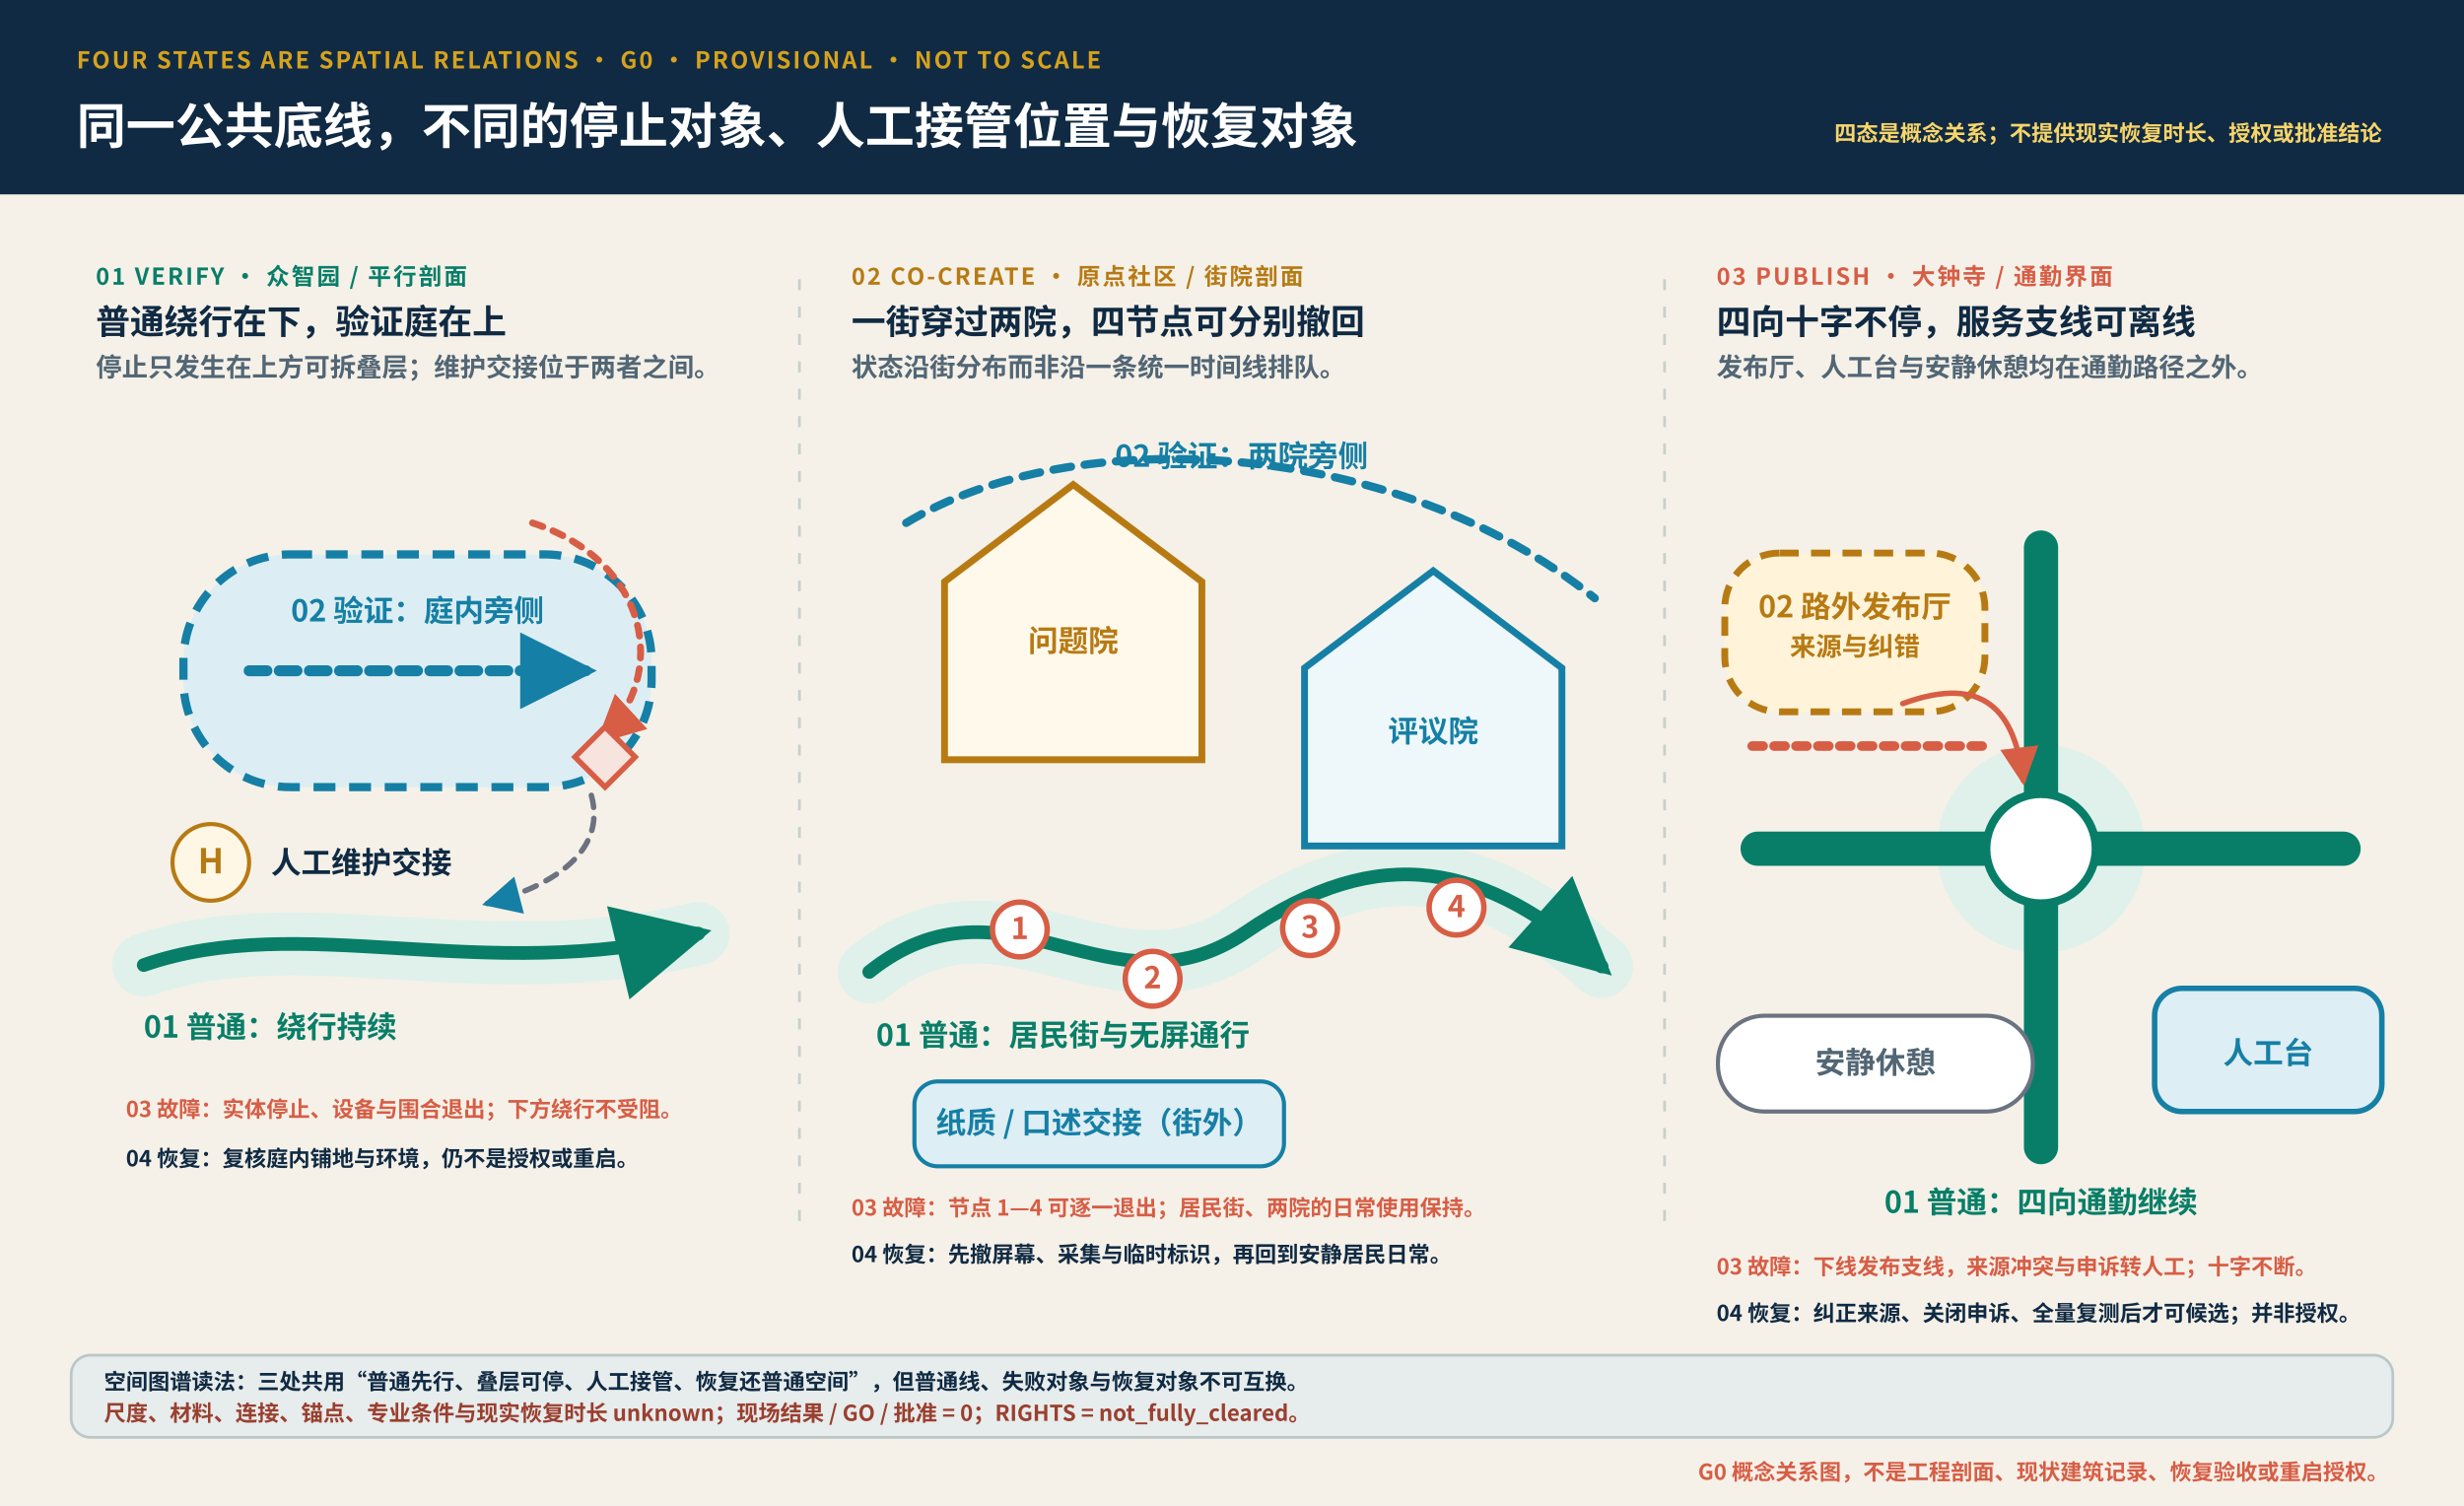
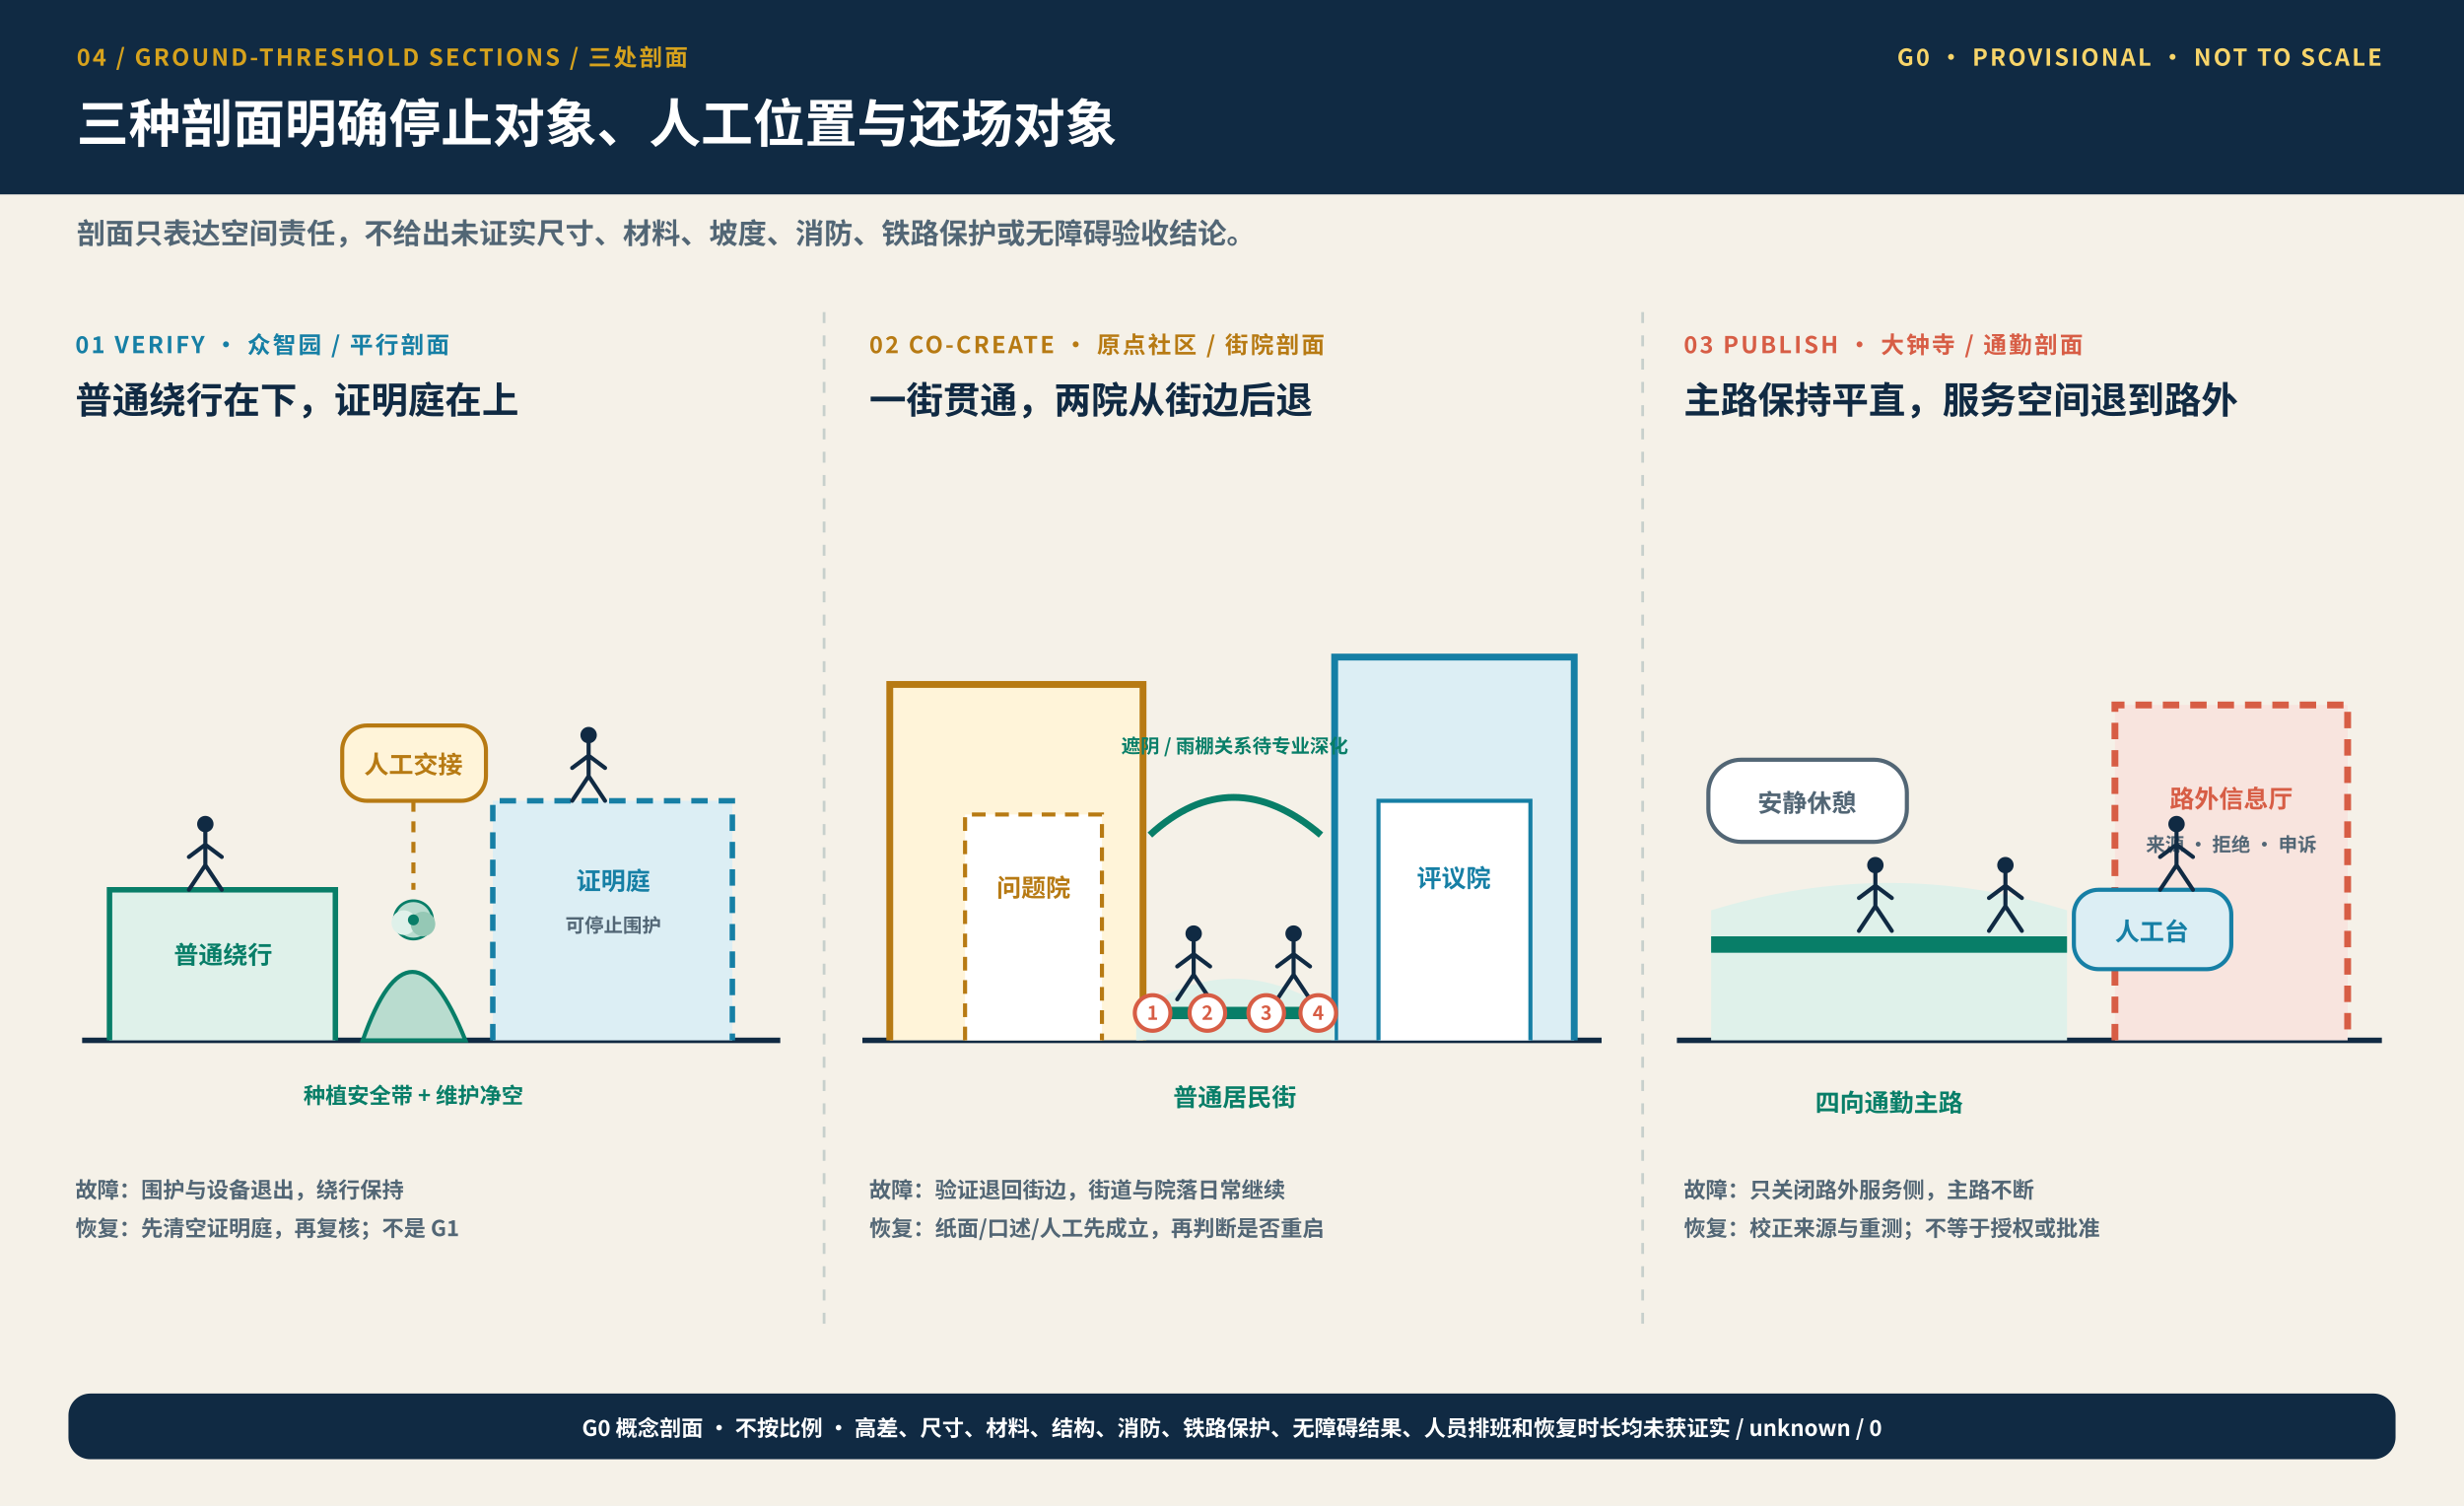
<svg xmlns="http://www.w3.org/2000/svg" width="1800" height="1100" viewBox="0 0 1800 1100" role="img" aria-labelledby="title desc">
  <defs>
-     <style>.sans{font-family:"Microsoft YaHei","Noto Sans CJK SC","Segoe UI",sans-serif}.ink{fill:#102A43}.muted{fill:#526675}.micro{font-size:16px;font-weight:700}.small{font-size:19px;font-weight:750}.body{font-size:22px;font-weight:800}.label{font-size:25px;font-weight:900}.head{font-size:36px;font-weight:900}.kicker{font-size:17px;font-weight:900;letter-spacing:1.5px}.ordinary{stroke:#087E68}.proof{stroke:#167FA5}.failure{stroke:#D75D45}.restore{stroke:#6B7280}.cap{stroke-linecap:round;stroke-linejoin:round}.dash{stroke-dasharray:13 10}</style>
-     <marker id="aG" viewBox="0 0 16 16" refX="13" refY="8" markerWidth="8" markerHeight="8" orient="auto">
+     <style>.sans{font-family:"Microsoft YaHei","Noto Sans CJK SC","Segoe UI",Arial,sans-serif}.kicker{font-size:17px;font-weight:900;letter-spacing:1.6px}.head{font-size:38px;font-weight:900}.sub{font-size:21px;font-weight:650}.label{font-size:27px;font-weight:900}.body{font-size:21px;font-weight:760}.small{font-size:18px;font-weight:720}.micro{font-size:16px;font-weight:650}.tiny{font-size:14px;font-weight:650}.number{font-size:42px;font-weight:950}</style>
+     <marker id="greenArrow" viewBox="0 0 16 16" refX="13" refY="8" markerWidth="8" markerHeight="8" orient="auto">
      <path d="M1 1 L15 8 L1 15 Z" fill="#087E68" />
    </marker>
-     <marker id="aB" viewBox="0 0 16 16" refX="13" refY="8" markerWidth="8" markerHeight="8" orient="auto">
+     <marker id="blueArrow" viewBox="0 0 16 16" refX="13" refY="8" markerWidth="8" markerHeight="8" orient="auto">
      <path d="M1 1 L15 8 L1 15 Z" fill="#167FA5" />
    </marker>
-     <marker id="aR" viewBox="0 0 16 16" refX="13" refY="8" markerWidth="8" markerHeight="8" orient="auto">
+     <marker id="coralArrow" viewBox="0 0 16 16" refX="13" refY="8" markerWidth="8" markerHeight="8" orient="auto">
      <path d="M1 1 L15 8 L1 15 Z" fill="#D75D45" />
    </marker>
  </defs>
  <rect width="1800" height="1100" fill="#F5F1E8" />
  <rect width="1800" height="142" fill="#102A43" />
-   <text x="56" y="50" class="sans kicker" fill="#D6A21D">FOUR STATES ARE SPATIAL RELATIONS · G0 · PROVISIONAL · NOT TO SCALE</text>
-   <text x="56" y="105" class="sans head" fill="#FFFFFF">同一公共底线，不同的停止对象、人工接管位置与恢复对象</text>
-   <text x="1740" y="103" class="sans micro" fill="#F8D56A" text-anchor="end">四态是概念关系；不提供现实恢复时长、授权或批准结论</text>
-   <path d="M584 204 L584 900 M1216 204 L1216 900" stroke="#C7D0CC" stroke-width="2" stroke-dasharray="8 12" />
-   <g data-place-root="zhongzhiyuan" data-composition="parallel-section-four-state">
-     <text x="70" y="208" class="sans kicker" fill="#087E68">01 VERIFY · 众智园 / 平行剖面</text>
-     <text x="70" y="244" class="sans label ink">普通绕行在下，验证庭在上</text>
-     <text x="70" y="275" class="sans small muted">停止只发生在上方可拆叠层；维护交接位于两者之间。</text>
-     <path d="M105 705 C220 665 352 720 510 682" fill="none" stroke="#DFF1EA" stroke-width="46" class="cap" />
-     <path d="M105 705 C220 665 352 720 510 682" fill="none" class="ordinary cap" stroke-width="10" marker-end="url(#aG)" />
-     <text x="105" y="758" class="sans body" fill="#087E68">01 普通：绕行持续</text>
-     <rect x="134" y="405" width="342" height="170" rx="78" fill="#DCEEF4" stroke="#167FA5" stroke-width="6" stroke-dasharray="16 10" />
-     <path d="M182 490 L428 490" class="proof cap" stroke-width="8" stroke-dasharray="13 9" marker-end="url(#aB)" />
-     <text x="305" y="454" class="sans body" fill="#167FA5" text-anchor="middle">02 验证：庭内旁侧</text>
-     <circle cx="154" cy="630" r="28" fill="#FFF7E6" stroke="#B77A13" stroke-width="3" />
-     <text x="154" y="638" class="sans label" fill="#B77A13" text-anchor="middle">H</text>
-     <text x="198" y="638" class="sans body ink">人工维护交接</text>
-     <path d="M389 382 C474 410 490 493 439 540" fill="none" class="failure cap" stroke-width="5" stroke-dasharray="8 8" marker-end="url(#aR)" />
-     <path d="M420 553 l22 -22 l22 22 l-22 22z" fill="#F8E4DE" stroke="#D75D45" stroke-width="4" />
-     <text x="92" y="816" class="sans micro" fill="#D75D45">03 故障：实体停止、设备与围合退出；下方绕行不受阻。</text>
-     <path d="M432 581 C444 625 398 649 356 660" fill="none" class="restore cap" stroke-width="4" stroke-dasharray="9 8" marker-end="url(#aB)" />
-     <text x="92" y="852" class="sans micro ink">04 恢复：复核庭内铺地与环境，仍不是授权或重启。</text>
-   </g>
-   <g data-place-root="origin-community" data-composition="street-courts-nodes-four-state">
-     <text x="622" y="208" class="sans kicker" fill="#B77A13">02 CO-CREATE · 原点社区 / 街院剖面</text>
-     <text x="622" y="244" class="sans label ink">一街穿过两院，四节点可分别撤回</text>
-     <text x="622" y="275" class="sans small muted">状态沿街分布而非沿一条统一时间线排队。</text>
-     <path d="M635 710 C735 630 812 748 910 681 S1085 630 1170 706" fill="none" stroke="#DFF1EA" stroke-width="46" class="cap" />
-     <path d="M635 710 C735 630 812 748 910 681 S1085 630 1170 706" fill="none" class="ordinary cap" stroke-width="10" marker-end="url(#aG)" />
-     <text x="640" y="764" class="sans body" fill="#087E68">01 普通：居民街与无屏通行</text>
-     <path d="M690 425 L784 354 L878 425 L878 555 L690 555 Z" fill="#FFF9EB" stroke="#B77A13" stroke-width="5" />
-     <path d="M953 488 L1047 417 L1141 488 L1141 618 L953 618 Z" fill="#EEF8FB" stroke="#167FA5" stroke-width="5" />
-     <text x="784" y="476" class="sans body" fill="#B77A13" text-anchor="middle">问题院</text>
-     <text x="1047" y="542" class="sans body" fill="#167FA5" text-anchor="middle">评议院</text>
-     <path d="M662 382 C784 308 1018 319 1165 437" fill="none" class="proof cap dash" stroke-width="6" />
-     <text x="907" y="341" class="sans body" fill="#167FA5" text-anchor="middle">02 验证：两院旁侧</text>
-     <g fill="#FFF" stroke="#D75D45" stroke-width="4">
-       <circle cx="745" cy="679" r="20" />
-       <circle cx="842" cy="715" r="20" />
-       <circle cx="957" cy="678" r="20" />
-       <circle cx="1064" cy="663" r="20" />
-     </g>
-     <text x="745" y="686" class="sans body" fill="#D75D45" text-anchor="middle">1</text>
-     <text x="842" y="722" class="sans body" fill="#D75D45" text-anchor="middle">2</text>
-     <text x="957" y="685" class="sans body" fill="#D75D45" text-anchor="middle">3</text>
-     <text x="1064" y="670" class="sans body" fill="#D75D45" text-anchor="middle">4</text>
-     <rect x="668" y="790" width="270" height="62" rx="17" fill="#DDEEF4" stroke="#167FA5" stroke-width="3" />
-     <text x="803" y="828" class="sans body" fill="#167FA5" text-anchor="middle">纸质 / 口述交接（街外）</text>
-     <text x="622" y="888" class="sans micro" fill="#D75D45">03 故障：节点 1—4 可逐一退出；居民街、两院的日常使用保持。</text>
-     <text x="622" y="922" class="sans micro ink">04 恢复：先撤屏幕、采集与临时标识，再回到安静居民日常。</text>
-   </g>
-   <g data-place-root="dazhongsi" data-composition="commuter-cross-service-siding-four-state">
-     <text x="1254" y="208" class="sans kicker" fill="#D75D45">03 PUBLISH · 大钟寺 / 通勤界面</text>
-     <text x="1254" y="244" class="sans label ink">四向十字不停，服务支线可离线</text>
-     <text x="1254" y="275" class="sans small muted">发布厅、人工台与安静休憩均在通勤路径之外。</text>
-     <circle cx="1491" cy="620" r="76" fill="#DFF1EA" />
-     <path d="M1284 620 L1712 620 M1491 400 L1491 838" fill="none" class="ordinary cap" stroke-width="25" />
-     <circle cx="1491" cy="620" r="40" fill="#FFF" stroke="#087E68" stroke-width="6" />
-     <text x="1491" y="886" class="sans body" fill="#087E68" text-anchor="middle">01 普通：四向通勤继续</text>
-     <rect x="1260" y="404" width="190" height="116" rx="40" fill="#FFF4D9" stroke="#B77A13" stroke-width="5" stroke-dasharray="14 9" />
-     <text x="1355" y="451" class="sans body" fill="#B77A13" text-anchor="middle">02 路外发布厅</text>
-     <text x="1355" y="479" class="sans small" fill="#B77A13" text-anchor="middle">来源与纠错</text>
-     <rect x="1574" y="722" width="166" height="90" rx="20" fill="#DDEEF4" stroke="#167FA5" stroke-width="4" />
-     <text x="1657" y="777" class="sans body" fill="#167FA5" text-anchor="middle">人工台</text>
-     <rect x="1255" y="742" width="230" height="70" rx="34" fill="#FFF" stroke="#6B7280" stroke-width="3" />
-     <text x="1370" y="784" class="sans body" fill="#526675" text-anchor="middle">安静休憩</text>
-     <path d="M1280 545 L1454 545" class="failure cap" stroke-width="7" stroke-dasharray="8 8" />
-     <path d="M1390 514 C1450 492 1472 520 1478 570" fill="none" class="failure cap" stroke-width="4" marker-end="url(#aR)" />
-     <text x="1254" y="931" class="sans micro" fill="#D75D45">03 故障：下线发布支线，来源冲突与申诉转人工；十字不断。</text>
-     <text x="1254" y="965" class="sans micro ink">04 恢复：纠正来源、关闭申诉、全量复测后才可候选；并非授权。</text>
-   </g>
-   <rect x="0" y="984" width="1800" height="68" fill="#F5F1E8" />
-   <rect x="52" y="990" width="1696" height="60" rx="14" fill="#E7ECEC" stroke="#B9C7CA" stroke-width="2" />
-   <text x="76" y="1015" class="sans micro ink">空间图谱读法：三处共用“普通先行、叠层可停、人工接管、恢复还普通空间”，但普通线、失败对象与恢复对象不可互换。</text>
-   <text x="76" y="1038" class="sans micro" fill="#9A3F2F">尺度、材料、连接、锚点、专业条件与现实恢复时长 unknown；现场结果 / GO / 批准 = 0；RIGHTS = not_fully_cleared。</text>
-   <text x="1745" y="1081" class="sans micro" fill="#D75D45" text-anchor="end">G0 概念关系图，不是工程剖面、现状建筑记录、恢复验收或重启授权。</text>
+   <text x="56" y="48" class="sans kicker" fill="#D6A21D" text-anchor="start">04 / GROUND-THRESHOLD SECTIONS / 三处剖面</text>
+   <text x="56" y="104" class="sans head" fill="#FFFFFF" text-anchor="start">三种剖面明确停止对象、人工位置与还场对象</text>
+   <text x="1740" y="48" class="sans kicker" fill="#F8D56A" text-anchor="end">G0 · PROVISIONAL · NOT TO SCALE</text>
+   <text x="56" y="178" class="sans sub" fill="#526675" text-anchor="start">剖面只表达空间责任，不给出未证实尺寸、材料、坡度、消防、铁路保护或无障碍验收结论。</text>
+   <line x1="602" y1="228" x2="602" y2="970" stroke="#C7D0CC" stroke-width="2" stroke-dasharray="8 9" />
+   <line x1="1200" y1="228" x2="1200" y2="970" stroke="#C7D0CC" stroke-width="2" stroke-dasharray="8 9" />
+   <text x="55" y="258" class="sans kicker" fill="#167FA5" text-anchor="start">01 VERIFY · 众智园 / 平行剖面</text>
+   <text x="55" y="302" class="sans label" fill="#102A43" text-anchor="start">普通绕行在下，证明庭在上</text>
+   <line x1="60" y1="760" x2="570" y2="760" stroke="#102A43" stroke-width="4" />
+   <path d="M80 760 L80 650 L245 650 L245 760" fill="#DFF1EA" stroke="#087E68" stroke-width="4" />
+   <text x="163" y="704" class="sans small" fill="#087E68" text-anchor="middle">普通绕行</text>
+   <path d="M360 760 L360 585 L535 585 L535 760" fill="#DCEEF4" stroke="#167FA5" stroke-width="4" stroke-dasharray="12 8" />
+   <text x="448" y="650" class="sans small" fill="#167FA5" text-anchor="middle">证明庭</text>
+   <text x="448" y="681" class="sans tiny" fill="#526675" text-anchor="middle">可停止围护</text>
+   <path d="M265 760 Q300 660 340 760 Z" fill="#B9DCCF" stroke="#087E68" stroke-width="3" />
+   <circle cx="302" cy="672" r="14" fill="#B9DCCF" stroke="#087E68" stroke-width="2" />
+   <circle cx="295" cy="674" r="9" fill="#DFF1EA" />
+   <circle cx="309" cy="675" r="9" fill="#95C8B5" />
+   <circle cx="302" cy="672" r="4" fill="#087E68" />
+   <text x="302" y="806" class="sans micro" fill="#087E68" text-anchor="middle">种植安全带 + 维护净空</text>
+   <rect x="250" y="530" width="105" height="55" rx="18" fill="#FFF4D9" stroke="#B77A13" stroke-width="3" />
+   <text x="302" y="565" class="sans small" fill="#B77A13" text-anchor="middle">人工交接</text>
+   <line x1="302" y1="585" x2="302" y2="650" stroke="#B77A13" stroke-width="3" stroke-dasharray="8 7" />
+   <circle cx="150" cy="602" r="6" fill="#102A43" />
+   <path d="M150 608 L150 632 M150 617 L138 626 M150 617 L162 626 M150 632 L138 650 M150 632 L162 650" stroke="#102A43" stroke-width="3" stroke-linecap="round" fill="none" />
+   <circle cx="430" cy="537" r="6" fill="#102A43" />
+   <path d="M430 543 L430 567 M430 552 L418 561 M430 552 L442 561 M430 567 L418 585 M430 567 L442 585" stroke="#102A43" stroke-width="3" stroke-linecap="round" fill="none" />
+   <text x="55" y="875" class="sans micro" fill="#526675" text-anchor="start">
+     <tspan x="55" dy="0">故障：围护与设备退出，绕行保持</tspan>
+     <tspan x="55" dy="28">恢复：先清空证明庭，再复核；不是 G1</tspan>
+   </text>
+   <text x="635" y="258" class="sans kicker" fill="#B77A13" text-anchor="start">02 CO-CREATE · 原点社区 / 街院剖面</text>
+   <text x="635" y="302" class="sans label" fill="#102A43" text-anchor="start">一街贯通，两院从街边后退</text>
+   <line x1="630" y1="760" x2="1170" y2="760" stroke="#102A43" stroke-width="4" />
+   <path d="M650 760 L650 500 L835 500 L835 760" fill="#FFF4D9" stroke="#B77A13" stroke-width="5" />
+   <path d="M705 760 L705 595 L805 595 L805 760" fill="#FFFFFF" stroke="#B77A13" stroke-width="3" stroke-dasharray="10 7" />
+   <text x="755" y="655" class="sans small" fill="#B77A13" text-anchor="middle">问题院</text>
+   <path d="M975 760 L975 480 L1150 480 L1150 760" fill="#DCEEF4" stroke="#167FA5" stroke-width="5" />
+   <path d="M1007 760 L1007 585 L1118 585 L1118 760" fill="#FFFFFF" stroke="#167FA5" stroke-width="3" />
+   <text x="1062" y="648" class="sans small" fill="#167FA5" text-anchor="middle">评议院</text>
+   <path d="M830 740 Q900 690 975 740 L975 760 L830 760 Z" fill="#DFF1EA" />
+   <line x1="830" y1="740" x2="975" y2="740" stroke="#087E68" stroke-width="9" />
+   <text x="902" y="808" class="sans small" fill="#087E68" text-anchor="middle">普通居民街</text>
+   <path d="M840 610 Q900 555 965 610" fill="none" stroke="#087E68" stroke-width="5" />
+   <text x="902" y="550" class="sans tiny" fill="#087E68" text-anchor="middle">遮阴 / 雨棚关系待专业深化</text>
+   <circle cx="872" cy="682" r="6" fill="#102A43" />
+   <path d="M872 688 L872 712 M872 697 L860 706 M872 697 L884 706 M872 712 L860 730 M872 712 L884 730" stroke="#102A43" stroke-width="3" stroke-linecap="round" fill="none" />
+   <circle cx="945" cy="682" r="6" fill="#102A43" />
+   <path d="M945 688 L945 712 M945 697 L933 706 M945 697 L957 706 M945 712 L933 730 M945 712 L957 730" stroke="#102A43" stroke-width="3" stroke-linecap="round" fill="none" />
+   <circle cx="842" cy="740" r="13" fill="#FFFFFF" stroke="#D75D45" stroke-width="3" />
+   <text x="842" y="745" class="sans tiny" fill="#D75D45" text-anchor="middle">1</text>
+   <circle cx="882" cy="740" r="13" fill="#FFFFFF" stroke="#D75D45" stroke-width="3" />
+   <text x="882" y="745" class="sans tiny" fill="#D75D45" text-anchor="middle">2</text>
+   <circle cx="925" cy="740" r="13" fill="#FFFFFF" stroke="#D75D45" stroke-width="3" />
+   <text x="925" y="745" class="sans tiny" fill="#D75D45" text-anchor="middle">3</text>
+   <circle cx="963" cy="740" r="13" fill="#FFFFFF" stroke="#D75D45" stroke-width="3" />
+   <text x="963" y="745" class="sans tiny" fill="#D75D45" text-anchor="middle">4</text>
+   <text x="635" y="875" class="sans micro" fill="#526675" text-anchor="start">
+     <tspan x="635" dy="0">故障：验证退回街边，街道与院落日常继续</tspan>
+     <tspan x="635" dy="28">恢复：纸面/口述/人工先成立，再判断是否重启</tspan>
+   </text>
+   <text x="1230" y="258" class="sans kicker" fill="#D75D45" text-anchor="start">03 PUBLISH · 大钟寺 / 通勤剖面</text>
+   <text x="1230" y="302" class="sans label" fill="#102A43" text-anchor="start">主路保持平直，服务空间退到路外</text>
+   <line x1="1225" y1="760" x2="1740" y2="760" stroke="#102A43" stroke-width="4" />
+   <path d="M1250 760 L1250 665 Q1380 625 1510 665 L1510 760 Z" fill="#DFF1EA" />
+   <line x1="1250" y1="690" x2="1510" y2="690" stroke="#087E68" stroke-width="12" />
+   <text x="1380" y="812" class="sans small" fill="#087E68" text-anchor="middle">四向通勤主路</text>
+   <path d="M1545 760 L1545 515 L1715 515 L1715 760" fill="#F8E4DE" stroke="#D75D45" stroke-width="5" stroke-dasharray="12 8" />
+   <text x="1630" y="590" class="sans small" fill="#D75D45" text-anchor="middle">路外信息厅</text>
+   <text x="1630" y="622" class="sans tiny" fill="#526675" text-anchor="middle">来源 · 拒绝 · 申诉</text>
+   <rect x="1515" y="650" width="115" height="58" rx="18" fill="#DCEEF4" stroke="#167FA5" stroke-width="3" />
+   <text x="1572" y="687" class="sans small" fill="#167FA5" text-anchor="middle">人工台</text>
+   <rect x="1248" y="555" width="145" height="60" rx="24" fill="#FFFFFF" stroke="#526675" stroke-width="3" />
+   <text x="1320" y="593" class="sans small" fill="#526675" text-anchor="middle">安静休憩</text>
+   <circle cx="1370" cy="632" r="6" fill="#102A43" />
+   <path d="M1370 638 L1370 662 M1370 647 L1358 656 M1370 647 L1382 656 M1370 662 L1358 680 M1370 662 L1382 680" stroke="#102A43" stroke-width="3" stroke-linecap="round" fill="none" />
+   <circle cx="1465" cy="632" r="6" fill="#102A43" />
+   <path d="M1465 638 L1465 662 M1465 647 L1453 656 M1465 647 L1477 656 M1465 662 L1453 680 M1465 662 L1477 680" stroke="#102A43" stroke-width="3" stroke-linecap="round" fill="none" />
+   <circle cx="1590" cy="602" r="6" fill="#102A43" />
+   <path d="M1590 608 L1590 632 M1590 617 L1578 626 M1590 617 L1602 626 M1590 632 L1578 650 M1590 632 L1602 650" stroke="#102A43" stroke-width="3" stroke-linecap="round" fill="none" />
+   <text x="1230" y="875" class="sans micro" fill="#526675" text-anchor="start">
+     <tspan x="1230" dy="0">故障：只关闭路外服务侧，主路不断</tspan>
+     <tspan x="1230" dy="28">恢复：校正来源与重测；不等于授权或批准</tspan>
+   </text>
+   <rect x="50" y="1018" width="1700" height="48" rx="16" fill="#102A43" />
+   <text x="900" y="1049" class="sans micro" fill="#FFFFFF" text-anchor="middle">G0 概念剖面 · 不按比例 · 高差、尺寸、材料、结构、消防、铁路保护、无障碍结果、人员排班和恢复时长均未获证实 / unknown / 0</text>
</svg>
